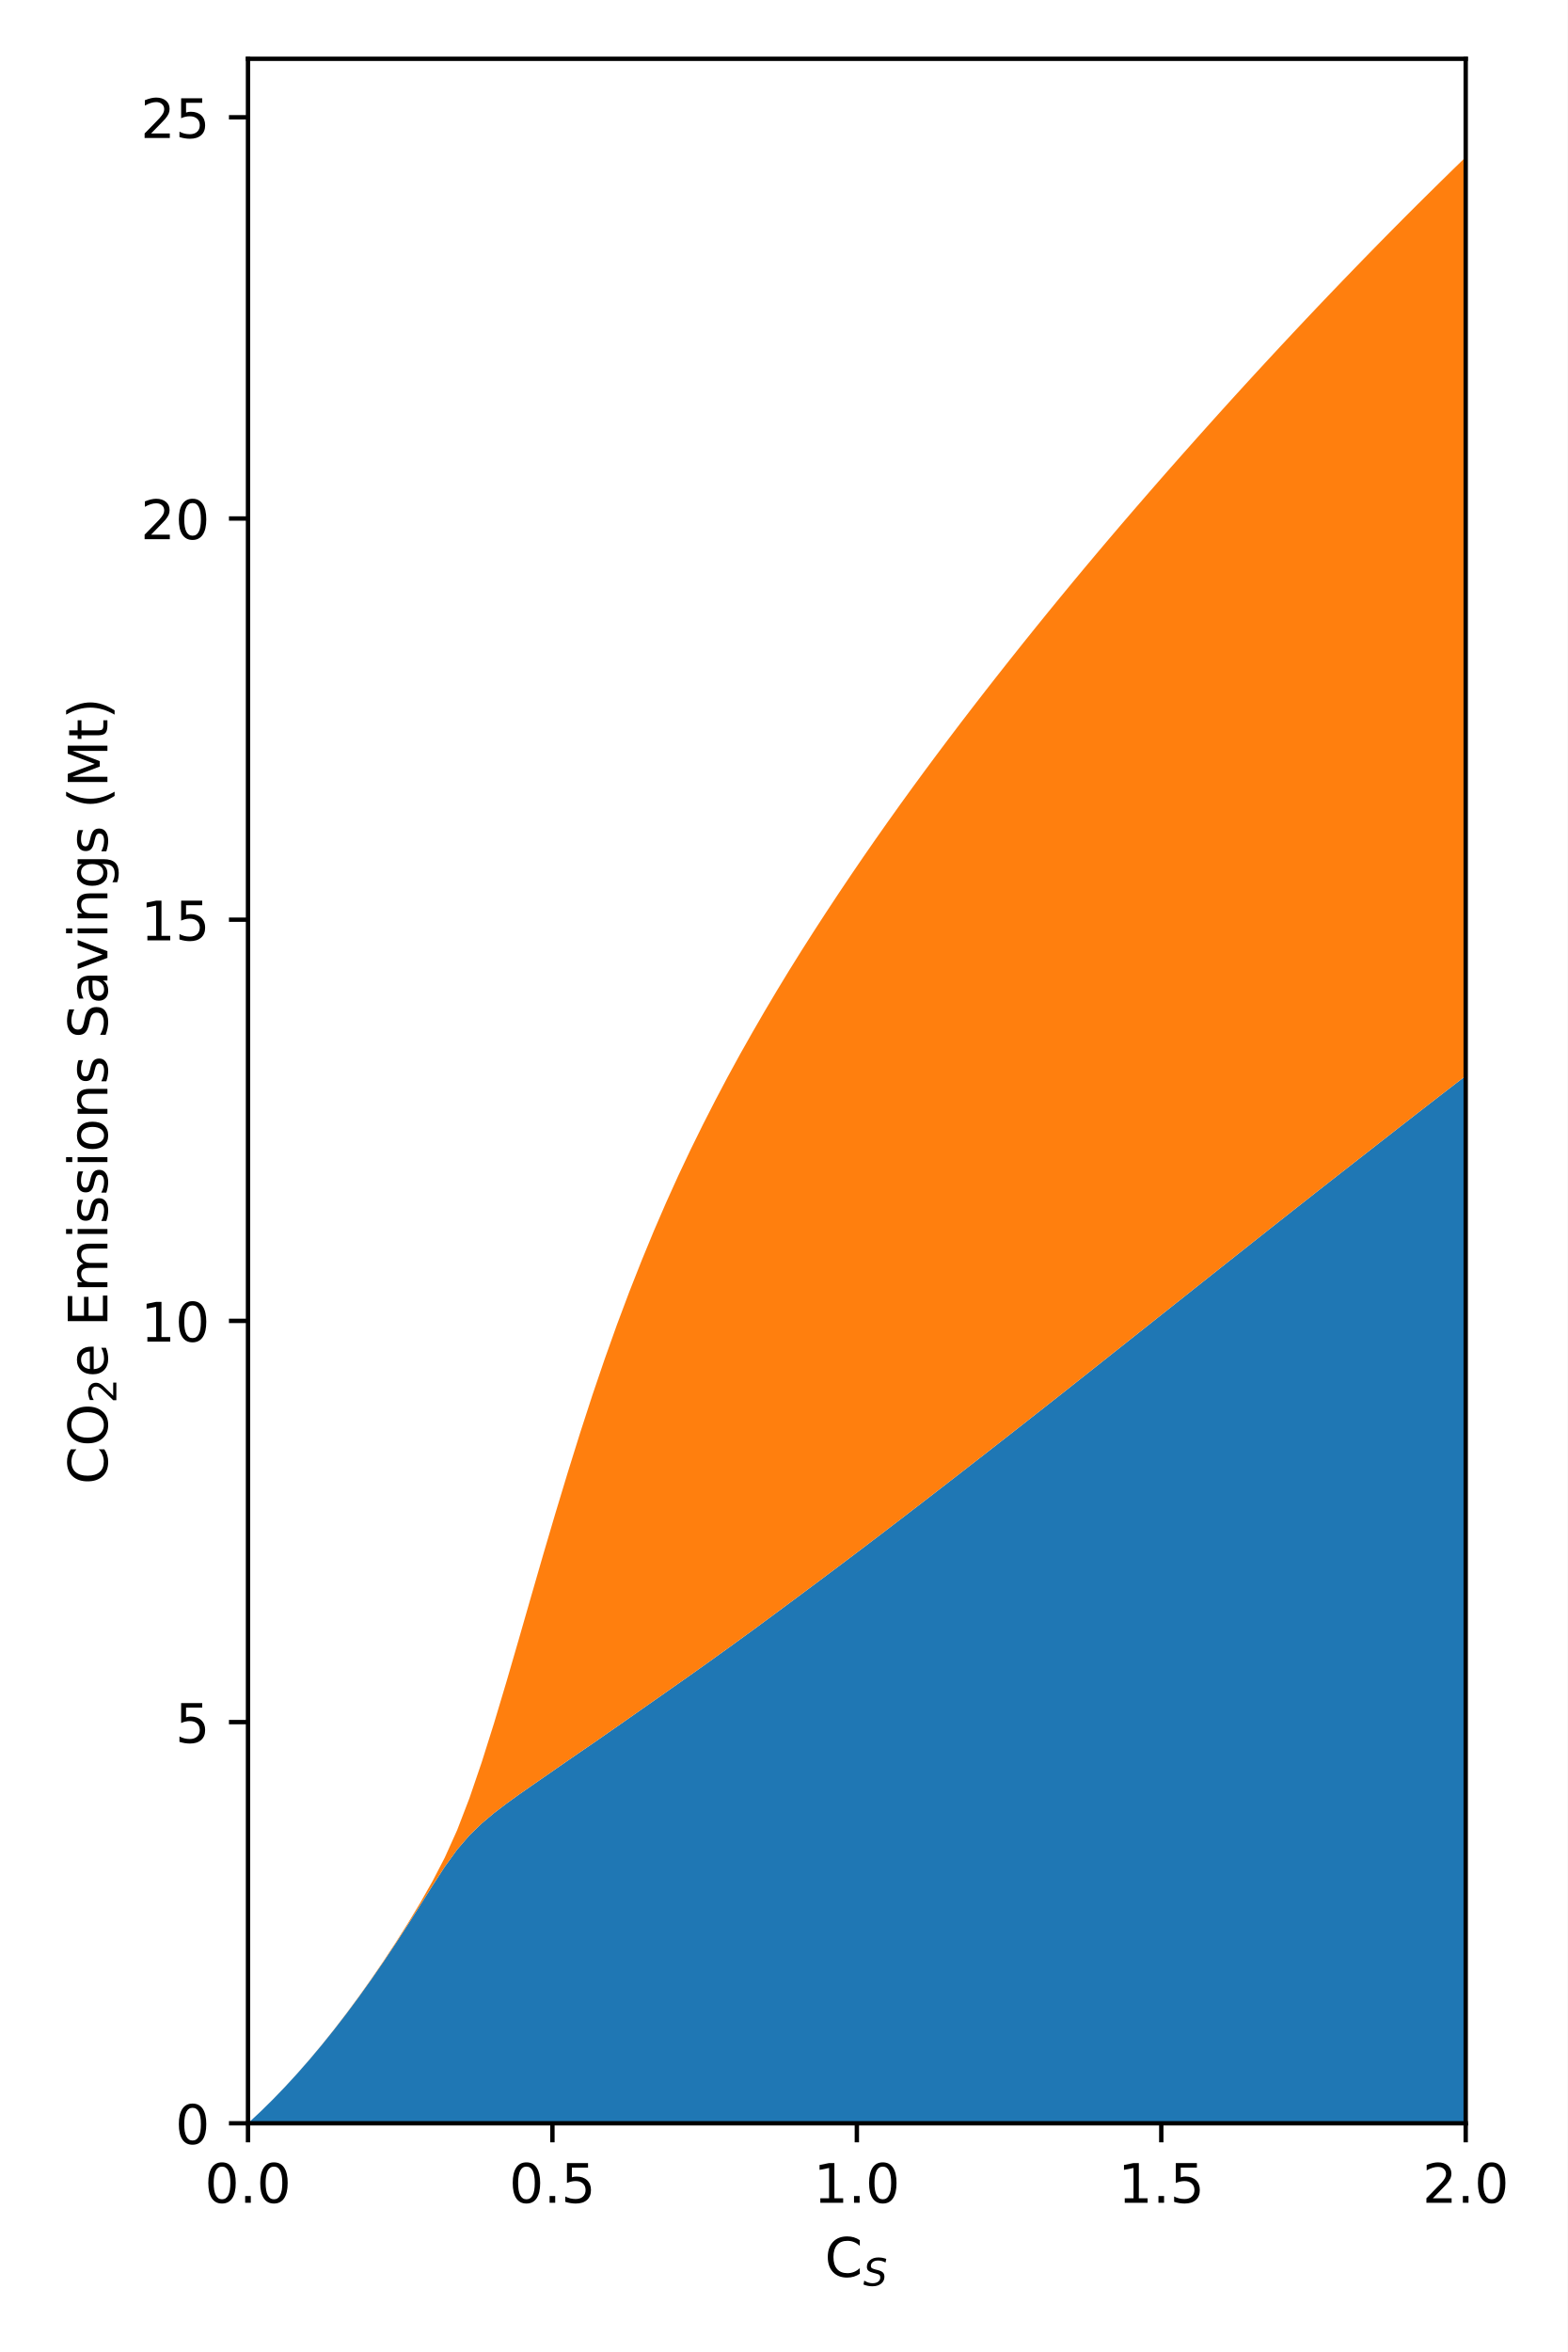
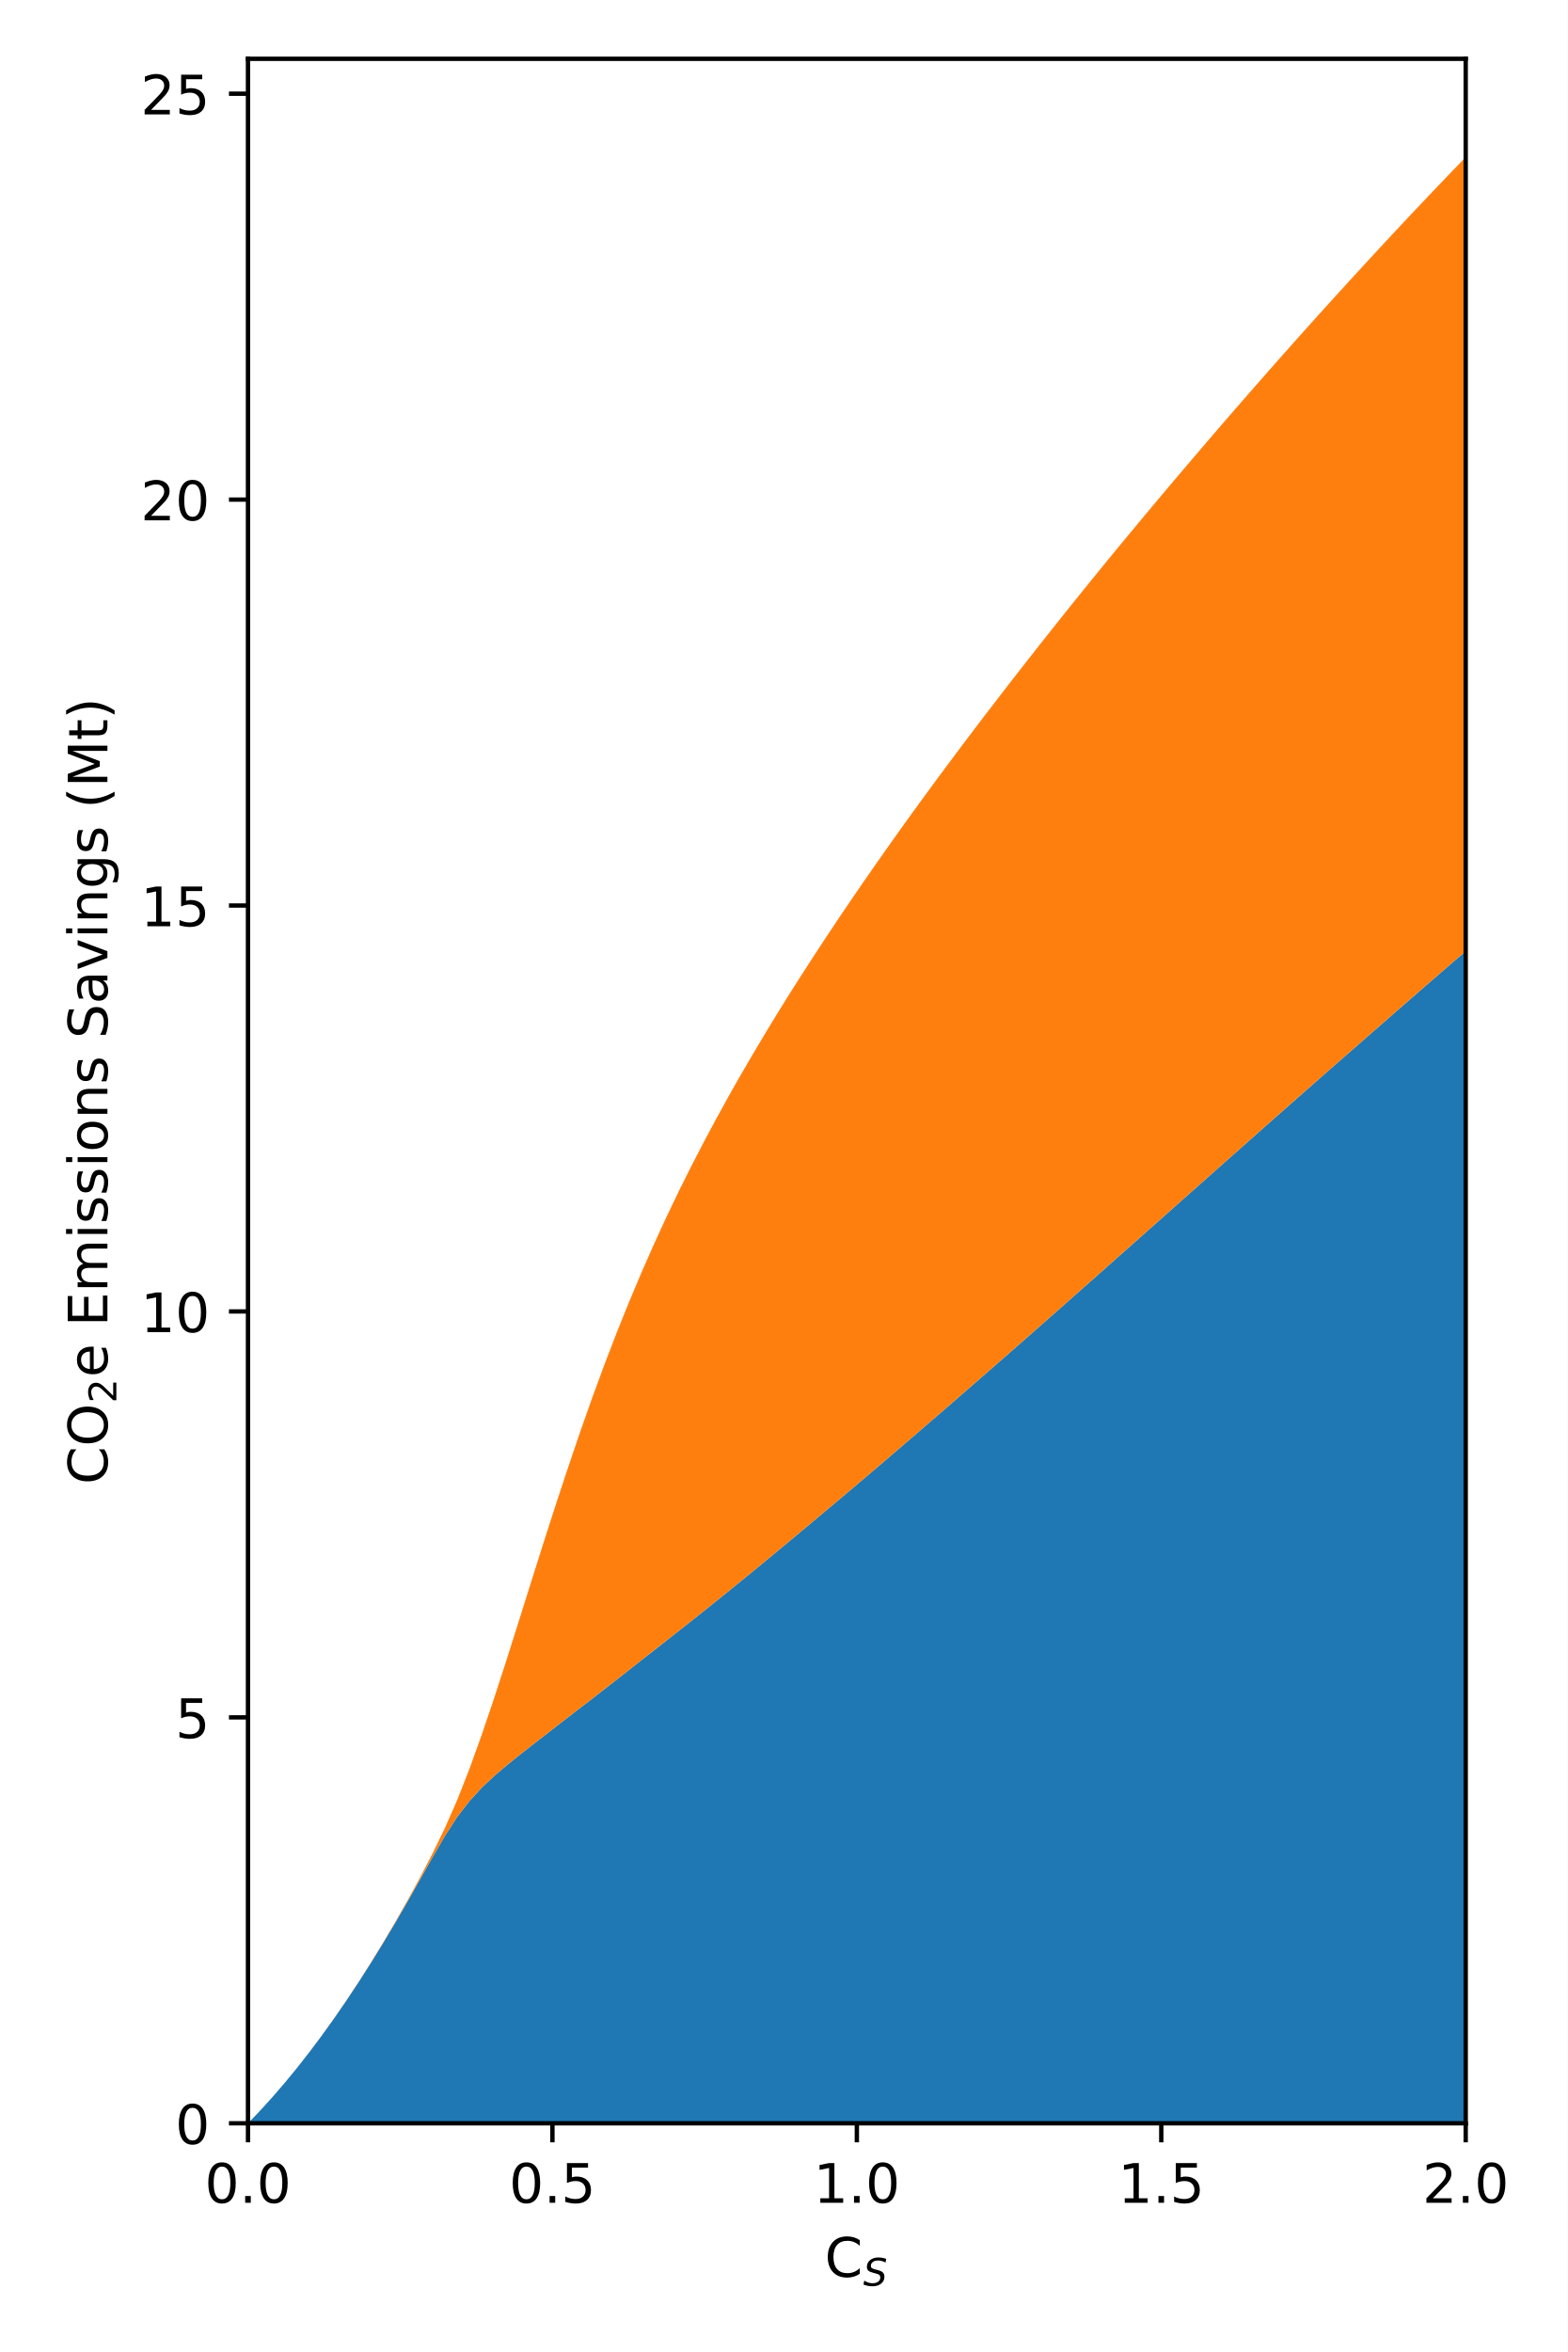
<svg xmlns="http://www.w3.org/2000/svg" xmlns:xlink="http://www.w3.org/1999/xlink" height="432pt" version="1.1" viewBox="0 0 288 432" width="288pt">
  <defs>
    <style type="text/css">*{stroke-linecap:butt;stroke-linejoin:round;}</style>
  </defs>
  <g id="figure_1">
    <g id="patch_1">
      <path d="M 0 432  L 288 432  L 288 0  L 0 0  z " style="fill:#ffffff;" />
    </g>
    <g id="axes_1">
      <g id="patch_2">
        <path d="M 45.56 389.992  L 269.265 389.992  L 269.265 10.8  L 45.56 10.8  z " style="fill:#ffffff;" />
      </g>
      <g id="PolyCollection_1">
-         <path clip-path="url(#p7a8ca165d9)" d="M 45.56 389.992  L 45.56 389.992  L 47.82 389.992  L 50.079 389.992  L 52.339 389.992  L 54.599 389.992  L 56.858 389.992  L 59.118 389.992  L 61.378 389.992  L 63.637 389.992  L 65.897 389.992  L 68.156 389.992  L 70.416 389.992  L 72.676 389.992  L 74.935 389.992  L 77.195 389.992  L 79.455 389.992  L 81.714 389.992  L 83.974 389.992  L 86.234 389.992  L 88.493 389.992  L 90.753 389.992  L 93.013 389.992  L 95.272 389.992  L 97.532 389.992  L 99.792 389.992  L 102.051 389.992  L 104.311 389.992  L 106.57 389.992  L 108.83 389.992  L 111.09 389.992  L 113.349 389.992  L 115.609 389.992  L 117.869 389.992  L 120.128 389.992  L 122.388 389.992  L 124.648 389.992  L 126.907 389.992  L 129.167 389.992  L 131.427 389.992  L 133.686 389.992  L 135.946 389.992  L 138.206 389.992  L 140.465 389.992  L 142.725 389.992  L 144.984 389.992  L 147.244 389.992  L 149.504 389.992  L 151.763 389.992  L 154.023 389.992  L 156.283 389.992  L 158.542 389.992  L 160.802 389.992  L 163.062 389.992  L 165.321 389.992  L 167.581 389.992  L 169.841 389.992  L 172.1 389.992  L 174.36 389.992  L 176.619 389.992  L 178.879 389.992  L 181.139 389.992  L 183.398 389.992  L 185.658 389.992  L 187.918 389.992  L 190.177 389.992  L 192.437 389.992  L 194.697 389.992  L 196.956 389.992  L 199.216 389.992  L 201.476 389.992  L 203.735 389.992  L 205.995 389.992  L 208.255 389.992  L 210.514 389.992  L 212.774 389.992  L 215.033 389.992  L 217.293 389.992  L 219.553 389.992  L 221.812 389.992  L 224.072 389.992  L 226.332 389.992  L 228.591 389.992  L 230.851 389.992  L 233.111 389.992  L 235.37 389.992  L 237.63 389.992  L 239.89 389.992  L 242.149 389.992  L 244.409 389.992  L 246.669 389.992  L 248.928 389.992  L 251.188 389.992  L 253.447 389.992  L 255.707 389.992  L 257.967 389.992  L 260.226 389.992  L 262.486 389.992  L 264.746 389.992  L 267.005 389.992  L 269.265 389.992  L 269.265 197.61  L 269.265 197.61  L 267.005 199.348  L 264.746 201.091  L 262.486 202.843  L 260.226 204.596  L 257.967 206.355  L 255.707 208.116  L 253.447 209.88  L 251.188 211.646  L 248.928 213.412  L 246.669 215.177  L 244.409 216.945  L 242.149 218.714  L 239.89 220.49  L 237.63 222.268  L 235.37 224.051  L 233.111 225.835  L 230.851 227.624  L 228.591 229.413  L 226.332 231.203  L 224.072 232.994  L 221.812 234.785  L 219.553 236.576  L 217.293 238.37  L 215.033 240.162  L 212.774 241.955  L 210.514 243.747  L 208.255 245.538  L 205.995 247.329  L 203.735 249.121  L 201.476 250.912  L 199.216 252.701  L 196.956 254.491  L 194.697 256.277  L 192.437 258.057  L 190.177 259.833  L 187.918 261.606  L 185.658 263.376  L 183.398 265.142  L 181.139 266.905  L 178.879 268.665  L 176.619 270.421  L 174.36 272.172  L 172.1 273.921  L 169.841 275.665  L 167.581 277.405  L 165.321 279.139  L 163.062 280.868  L 160.802 282.593  L 158.542 284.31  L 156.283 286.018  L 154.023 287.72  L 151.763 289.414  L 149.504 291.105  L 147.244 292.791  L 144.984 294.472  L 142.725 296.147  L 140.465 297.817  L 138.206 299.48  L 135.946 301.127  L 133.686 302.765  L 131.427 304.39  L 129.167 306.007  L 126.907 307.612  L 124.648 309.205  L 122.388 310.79  L 120.128 312.378  L 117.869 313.957  L 115.609 315.544  L 113.349 317.127  L 111.09 318.7  L 108.83 320.272  L 106.57 321.819  L 104.311 323.374  L 102.051 324.942  L 99.792 326.511  L 97.532 328.075  L 95.272 329.658  L 93.013 331.291  L 90.753 333.015  L 88.493 334.914  L 86.234 337.106  L 83.974 339.726  L 81.714 342.856  L 79.455 346.339  L 77.195 349.924  L 74.935 353.486  L 72.676 356.975  L 70.416 360.362  L 68.156 363.64  L 65.897 366.804  L 63.637 369.85  L 61.378 372.78  L 59.118 375.592  L 56.858 378.287  L 54.599 380.864  L 52.339 383.323  L 50.079 385.664  L 47.82 387.887  L 45.56 389.992  z " style="fill:#1f77b4;" />
+         <path clip-path="url(#p1c9f5141fb)" d="M 45.56 389.992  L 45.56 389.992  L 47.82 389.992  L 50.079 389.992  L 52.339 389.992  L 54.599 389.992  L 56.858 389.992  L 59.118 389.992  L 61.378 389.992  L 63.637 389.992  L 65.897 389.992  L 68.156 389.992  L 70.416 389.992  L 72.676 389.992  L 74.935 389.992  L 77.195 389.992  L 79.455 389.992  L 81.714 389.992  L 83.974 389.992  L 86.234 389.992  L 88.493 389.992  L 90.753 389.992  L 93.013 389.992  L 95.272 389.992  L 97.532 389.992  L 99.792 389.992  L 102.051 389.992  L 104.311 389.992  L 106.57 389.992  L 108.83 389.992  L 111.09 389.992  L 113.349 389.992  L 115.609 389.992  L 117.869 389.992  L 120.128 389.992  L 122.388 389.992  L 124.648 389.992  L 126.907 389.992  L 129.167 389.992  L 131.427 389.992  L 133.686 389.992  L 135.946 389.992  L 138.206 389.992  L 140.465 389.992  L 142.725 389.992  L 144.984 389.992  L 147.244 389.992  L 149.504 389.992  L 151.763 389.992  L 154.023 389.992  L 156.283 389.992  L 158.542 389.992  L 160.802 389.992  L 163.062 389.992  L 165.321 389.992  L 167.581 389.992  L 169.841 389.992  L 172.1 389.992  L 174.36 389.992  L 176.619 389.992  L 178.879 389.992  L 181.139 389.992  L 183.398 389.992  L 185.658 389.992  L 187.918 389.992  L 190.177 389.992  L 192.437 389.992  L 194.697 389.992  L 196.956 389.992  L 199.216 389.992  L 201.476 389.992  L 203.735 389.992  L 205.995 389.992  L 208.255 389.992  L 210.514 389.992  L 212.774 389.992  L 215.033 389.992  L 217.293 389.992  L 219.553 389.992  L 221.812 389.992  L 224.072 389.992  L 226.332 389.992  L 228.591 389.992  L 230.851 389.992  L 233.111 389.992  L 235.37 389.992  L 237.63 389.992  L 239.89 389.992  L 242.149 389.992  L 244.409 389.992  L 246.669 389.992  L 248.928 389.992  L 251.188 389.992  L 253.447 389.992  L 255.707 389.992  L 257.967 389.992  L 260.226 389.992  L 262.486 389.992  L 264.746 389.992  L 267.005 389.992  L 269.265 389.992  L 269.265 174.695  L 269.265 174.695  L 267.005 176.641  L 264.746 178.592  L 262.486 180.552  L 260.226 182.514  L 257.967 184.483  L 255.707 186.453  L 253.447 188.428  L 251.188 190.403  L 248.928 192.38  L 246.669 194.355  L 244.409 196.333  L 242.149 198.314  L 239.89 200.301  L 237.63 202.291  L 235.37 204.286  L 233.111 206.283  L 230.851 208.285  L 228.591 210.287  L 226.332 212.29  L 224.072 214.294  L 221.812 216.299  L 219.553 218.303  L 217.293 220.31  L 215.033 222.317  L 212.774 224.323  L 210.514 226.328  L 208.255 228.333  L 205.995 230.337  L 203.735 232.342  L 201.476 234.346  L 199.216 236.349  L 196.956 238.352  L 194.697 240.35  L 192.437 242.342  L 190.177 244.33  L 187.918 246.315  L 185.658 248.295  L 183.398 250.272  L 181.139 252.245  L 178.879 254.214  L 176.619 256.179  L 174.36 258.139  L 172.1 260.096  L 169.841 262.048  L 167.581 263.995  L 165.321 265.936  L 163.062 267.871  L 160.802 269.801  L 158.542 271.723  L 156.283 273.634  L 154.023 275.538  L 151.763 277.435  L 149.504 279.327  L 147.244 281.214  L 144.984 283.095  L 142.725 284.97  L 140.465 286.839  L 138.206 288.699  L 135.946 290.542  L 133.686 292.375  L 131.427 294.195  L 129.167 296.003  L 126.907 297.8  L 124.648 299.583  L 122.388 301.357  L 120.128 303.133  L 117.869 304.9  L 115.609 306.676  L 113.349 308.448  L 111.09 310.209  L 108.83 311.967  L 106.57 313.699  L 104.311 315.44  L 102.051 317.194  L 99.792 318.95  L 97.532 320.701  L 95.272 322.471  L 93.013 324.299  L 90.753 326.229  L 88.493 328.354  L 86.234 330.807  L 83.974 333.74  L 81.714 337.242  L 79.455 341.139  L 77.195 345.152  L 74.935 349.138  L 72.676 353.042  L 70.416 356.833  L 68.156 360.502  L 65.897 364.042  L 63.637 367.451  L 61.378 370.73  L 59.118 373.877  L 56.858 376.893  L 54.599 379.777  L 52.339 382.528  L 50.079 385.148  L 47.82 387.636  L 45.56 389.992  z " style="fill:#1f77b4;" />
      </g>
      <g id="PolyCollection_2">
-         <path clip-path="url(#p7a8ca165d9)" d="M 45.56 389.992  L 45.56 389.992  L 47.82 387.887  L 50.079 385.664  L 52.339 383.323  L 54.599 380.864  L 56.858 378.287  L 59.118 375.592  L 61.378 372.78  L 63.637 369.85  L 65.897 366.804  L 68.156 363.64  L 70.416 360.362  L 72.676 356.975  L 74.935 353.486  L 77.195 349.924  L 79.455 346.339  L 81.714 342.856  L 83.974 339.726  L 86.234 337.106  L 88.493 334.914  L 90.753 333.015  L 93.013 331.291  L 95.272 329.658  L 97.532 328.075  L 99.792 326.511  L 102.051 324.942  L 104.311 323.374  L 106.57 321.819  L 108.83 320.272  L 111.09 318.7  L 113.349 317.127  L 115.609 315.544  L 117.869 313.957  L 120.128 312.378  L 122.388 310.79  L 124.648 309.205  L 126.907 307.612  L 129.167 306.007  L 131.427 304.39  L 133.686 302.765  L 135.946 301.127  L 138.206 299.48  L 140.465 297.817  L 142.725 296.147  L 144.984 294.472  L 147.244 292.791  L 149.504 291.105  L 151.763 289.414  L 154.023 287.72  L 156.283 286.018  L 158.542 284.31  L 160.802 282.593  L 163.062 280.868  L 165.321 279.139  L 167.581 277.405  L 169.841 275.665  L 172.1 273.921  L 174.36 272.172  L 176.619 270.421  L 178.879 268.665  L 181.139 266.905  L 183.398 265.142  L 185.658 263.376  L 187.918 261.606  L 190.177 259.833  L 192.437 258.057  L 194.697 256.277  L 196.956 254.491  L 199.216 252.701  L 201.476 250.912  L 203.735 249.121  L 205.995 247.329  L 208.255 245.538  L 210.514 243.747  L 212.774 241.955  L 215.033 240.162  L 217.293 238.37  L 219.553 236.576  L 221.812 234.785  L 224.072 232.994  L 226.332 231.203  L 228.591 229.413  L 230.851 227.624  L 233.111 225.835  L 235.37 224.051  L 237.63 222.268  L 239.89 220.49  L 242.149 218.714  L 244.409 216.945  L 246.669 215.177  L 248.928 213.412  L 251.188 211.646  L 253.447 209.88  L 255.707 208.116  L 257.967 206.355  L 260.226 204.596  L 262.486 202.843  L 264.746 201.091  L 267.005 199.348  L 269.265 197.61  L 269.265 28.857  L 269.265 28.857  L 267.005 31.055  L 264.746 33.268  L 262.486 35.496  L 260.226 37.736  L 257.967 39.995  L 255.707 42.272  L 253.447 44.564  L 251.188 46.874  L 248.928 49.199  L 246.669 51.538  L 244.409 53.892  L 242.149 56.26  L 239.89 58.646  L 237.63 61.047  L 235.37 63.465  L 233.111 65.898  L 230.851 68.346  L 228.591 70.808  L 226.332 73.287  L 224.072 75.782  L 221.812 78.295  L 219.553 80.824  L 217.293 83.365  L 215.033 85.923  L 212.774 88.498  L 210.514 91.093  L 208.255 93.701  L 205.995 96.33  L 203.735 98.98  L 201.476 101.651  L 199.216 104.346  L 196.956 107.063  L 194.697 109.804  L 192.437 112.57  L 190.177 115.357  L 187.918 118.167  L 185.658 121.002  L 183.398 123.863  L 181.139 126.749  L 178.879 129.662  L 176.619 132.604  L 174.36 135.581  L 172.1 138.589  L 169.841 141.633  L 167.581 144.713  L 165.321 147.837  L 163.062 151.006  L 160.802 154.218  L 158.542 157.478  L 156.283 160.791  L 154.023 164.156  L 151.763 167.579  L 149.504 171.06  L 147.244 174.606  L 144.984 178.229  L 142.725 181.943  L 140.465 185.748  L 138.206 189.655  L 135.946 193.655  L 133.686 197.793  L 131.427 202.07  L 129.167 206.492  L 126.907 211.077  L 124.648 215.849  L 122.388 220.84  L 120.128 226.067  L 117.869 231.544  L 115.609 237.27  L 113.349 243.284  L 111.09 249.611  L 108.83 256.241  L 106.57 263.198  L 104.311 270.427  L 102.051 277.885  L 99.792 285.537  L 97.532 293.355  L 95.272 301.211  L 93.013 308.984  L 90.753 316.524  L 88.493 323.685  L 86.234 330.293  L 83.974 336.162  L 81.714 341.182  L 79.455 345.532  L 77.195 349.506  L 74.935 353.25  L 72.676 356.823  L 70.416 360.257  L 68.156 363.562  L 65.897 366.745  L 63.637 369.806  L 61.378 372.747  L 59.118 375.569  L 56.858 378.271  L 54.599 380.854  L 52.339 383.317  L 50.079 385.661  L 47.82 387.886  L 45.56 389.992  z " style="fill:#ff7f0e;" />
+         <path clip-path="url(#p1c9f5141fb)" d="M 45.56 389.992  L 45.56 389.992  L 47.82 387.636  L 50.079 385.148  L 52.339 382.528  L 54.599 379.777  L 56.858 376.893  L 59.118 373.877  L 61.378 370.73  L 63.637 367.451  L 65.897 364.042  L 68.156 360.502  L 70.416 356.833  L 72.676 353.042  L 74.935 349.138  L 77.195 345.152  L 79.455 341.139  L 81.714 337.242  L 83.974 333.74  L 86.234 330.807  L 88.493 328.354  L 90.753 326.229  L 93.013 324.299  L 95.272 322.471  L 97.532 320.701  L 99.792 318.95  L 102.051 317.194  L 104.311 315.44  L 106.57 313.699  L 108.83 311.967  L 111.09 310.209  L 113.349 308.448  L 115.609 306.676  L 117.869 304.9  L 120.128 303.133  L 122.388 301.357  L 124.648 299.583  L 126.907 297.8  L 129.167 296.003  L 131.427 294.195  L 133.686 292.375  L 135.946 290.542  L 138.206 288.699  L 140.465 286.839  L 142.725 284.97  L 144.984 283.095  L 147.244 281.214  L 149.504 279.327  L 151.763 277.435  L 154.023 275.538  L 156.283 273.634  L 158.542 271.723  L 160.802 269.801  L 163.062 267.871  L 165.321 265.936  L 167.581 263.995  L 169.841 262.048  L 172.1 260.096  L 174.36 258.139  L 176.619 256.179  L 178.879 254.214  L 181.139 252.245  L 183.398 250.272  L 185.658 248.295  L 187.918 246.315  L 190.177 244.33  L 192.437 242.342  L 194.697 240.35  L 196.956 238.352  L 199.216 236.349  L 201.476 234.346  L 203.735 232.342  L 205.995 230.337  L 208.255 228.333  L 210.514 226.328  L 212.774 224.323  L 215.033 222.317  L 217.293 220.31  L 219.553 218.303  L 221.812 216.299  L 224.072 214.294  L 226.332 212.29  L 228.591 210.287  L 230.851 208.285  L 233.111 206.283  L 235.37 204.286  L 237.63 202.291  L 239.89 200.301  L 242.149 198.314  L 244.409 196.333  L 246.669 194.355  L 248.928 192.38  L 251.188 190.403  L 253.447 188.428  L 255.707 186.453  L 257.967 184.483  L 260.226 182.514  L 262.486 180.552  L 264.746 178.592  L 267.005 176.641  L 269.265 174.695  L 269.265 28.857  L 269.265 28.857  L 267.005 31.199  L 264.746 33.556  L 262.486 35.928  L 260.226 38.312  L 257.967 40.712  L 255.707 43.128  L 253.447 45.559  L 251.188 48.005  L 248.928 50.465  L 246.669 52.936  L 244.409 55.421  L 242.149 57.919  L 239.89 60.433  L 237.63 62.961  L 235.37 65.506  L 233.111 68.063  L 230.851 70.634  L 228.591 73.218  L 226.332 75.817  L 224.072 78.429  L 221.812 81.058  L 219.553 83.7  L 217.293 86.353  L 215.033 89.021  L 212.774 91.703  L 210.514 94.402  L 208.255 97.113  L 205.995 99.841  L 203.735 102.589  L 201.476 105.353  L 199.216 108.138  L 196.956 110.942  L 194.697 113.766  L 192.437 116.61  L 190.177 119.471  L 187.918 122.352  L 185.658 125.253  L 183.398 128.176  L 181.139 131.119  L 178.879 134.086  L 176.619 137.076  L 174.36 140.095  L 172.1 143.14  L 169.841 146.215  L 167.581 149.321  L 165.321 152.463  L 163.062 155.642  L 160.802 158.857  L 158.542 162.112  L 156.283 165.411  L 154.023 168.752  L 151.763 172.143  L 149.504 175.582  L 147.244 179.077  L 144.984 182.636  L 142.725 186.273  L 140.465 189.987  L 138.206 193.787  L 135.946 197.664  L 133.686 201.657  L 131.427 205.768  L 129.167 210.001  L 126.907 214.373  L 124.648 218.903  L 122.388 223.62  L 120.128 228.542  L 117.869 233.678  L 115.609 239.031  L 113.349 244.632  L 111.09 250.501  L 108.83 256.631  L 106.57 263.038  L 104.311 269.682  L 102.051 276.527  L 99.792 283.54  L 97.532 290.694  L 95.272 297.888  L 93.013 305.021  L 90.753 311.977  L 88.493 318.65  L 86.234 324.919  L 83.974 330.659  L 81.714 335.795  L 79.455 340.442  L 77.195 344.79  L 74.935 348.934  L 72.676 352.911  L 70.416 356.742  L 68.156 360.434  L 65.897 363.991  L 63.637 367.413  L 61.378 370.702  L 59.118 373.857  L 56.858 376.879  L 54.599 379.768  L 52.339 382.523  L 50.079 385.146  L 47.82 387.636  L 45.56 389.992  z " style="fill:#ff7f0e;" />
      </g>
      <g id="matplotlib.axis_1">
        <g id="xtick_1">
          <g id="line2d_1">
            <defs>
-               <path d="M 0 0  L 0 3.5  " id="ma3bd5649b6" style="stroke:#000000;stroke-width:0.8;" />
-             </defs>
-             <g>
-               <use style="stroke:#000000;stroke-width:0.8;" x="45.56" xlink:href="#ma3bd5649b6" y="389.992" />
+               <path d="M 0 0  L 0 3.5  " id="m14e0d45cc9" style="stroke:#000000;stroke-width:0.8;" />
+             </defs>
+             <g>
+               <use style="stroke:#000000;stroke-width:0.8;" x="45.56" xlink:href="#m14e0d45cc9" y="389.992" />
            </g>
          </g>
          <g id="text_1">
            <g transform="translate(37.60844 404.5904)scale(0.1 -0.1)">
              <defs>
                <path d="M 2034 4250  Q 1547 4250 1301 3770  Q 1056 3291 1056 2328  Q 1056 1369 1301 889  Q 1547 409 2034 409  Q 2525 409 2770 889  Q 3016 1369 3016 2328  Q 3016 3291 2770 3770  Q 2525 4250 2034 4250  z M 2034 4750  Q 2819 4750 3233 4129  Q 3647 3509 3647 2328  Q 3647 1150 3233 529  Q 2819 -91 2034 -91  Q 1250 -91 836 529  Q 422 1150 422 2328  Q 422 3509 836 4129  Q 1250 4750 2034 4750  z " id="DejaVuSans-30" transform="scale(0.015625)" />
                <path d="M 684 794  L 1344 794  L 1344 0  L 684 0  L 684 794  z " id="DejaVuSans-2e" transform="scale(0.015625)" />
              </defs>
              <use xlink:href="#DejaVuSans-30" />
              <use x="63.623" xlink:href="#DejaVuSans-2e" />
              <use x="95.41" xlink:href="#DejaVuSans-30" />
            </g>
          </g>
        </g>
        <g id="xtick_2">
          <g id="line2d_2">
            <g>
-               <use style="stroke:#000000;stroke-width:0.8;" x="101.486" xlink:href="#ma3bd5649b6" y="389.992" />
+               <use style="stroke:#000000;stroke-width:0.8;" x="101.486" xlink:href="#m14e0d45cc9" y="389.992" />
            </g>
          </g>
          <g id="text_2">
            <g transform="translate(93.53469 404.5904)scale(0.1 -0.1)">
              <defs>
                <path d="M 691 4666  L 3169 4666  L 3169 4134  L 1269 4134  L 1269 2991  Q 1406 3038 1543 3061  Q 1681 3084 1819 3084  Q 2600 3084 3056 2656  Q 3513 2228 3513 1497  Q 3513 744 3044 326  Q 2575 -91 1722 -91  Q 1428 -91 1123 -41  Q 819 9 494 109  L 494 744  Q 775 591 1075 516  Q 1375 441 1709 441  Q 2250 441 2565 725  Q 2881 1009 2881 1497  Q 2881 1984 2565 2268  Q 2250 2553 1709 2553  Q 1456 2553 1204 2497  Q 953 2441 691 2322  L 691 4666  z " id="DejaVuSans-35" transform="scale(0.015625)" />
              </defs>
              <use xlink:href="#DejaVuSans-30" />
              <use x="63.623" xlink:href="#DejaVuSans-2e" />
              <use x="95.41" xlink:href="#DejaVuSans-35" />
            </g>
          </g>
        </g>
        <g id="xtick_3">
          <g id="line2d_3">
            <g>
-               <use style="stroke:#000000;stroke-width:0.8;" x="157.412" xlink:href="#ma3bd5649b6" y="389.992" />
+               <use style="stroke:#000000;stroke-width:0.8;" x="157.412" xlink:href="#m14e0d45cc9" y="389.992" />
            </g>
          </g>
          <g id="text_3">
            <g transform="translate(149.4609 404.5904)scale(0.1 -0.1)">
              <defs>
                <path d="M 794 531  L 1825 531  L 1825 4091  L 703 3866  L 703 4441  L 1819 4666  L 2450 4666  L 2450 531  L 3481 531  L 3481 0  L 794 0  L 794 531  z " id="DejaVuSans-31" transform="scale(0.015625)" />
              </defs>
              <use xlink:href="#DejaVuSans-31" />
              <use x="63.623" xlink:href="#DejaVuSans-2e" />
              <use x="95.41" xlink:href="#DejaVuSans-30" />
            </g>
          </g>
        </g>
        <g id="xtick_4">
          <g id="line2d_4">
            <g>
-               <use style="stroke:#000000;stroke-width:0.8;" x="213.339" xlink:href="#ma3bd5649b6" y="389.992" />
+               <use style="stroke:#000000;stroke-width:0.8;" x="213.339" xlink:href="#m14e0d45cc9" y="389.992" />
            </g>
          </g>
          <g id="text_4">
            <g transform="translate(205.3872 404.5904)scale(0.1 -0.1)">
              <use xlink:href="#DejaVuSans-31" />
              <use x="63.623" xlink:href="#DejaVuSans-2e" />
              <use x="95.41" xlink:href="#DejaVuSans-35" />
            </g>
          </g>
        </g>
        <g id="xtick_5">
          <g id="line2d_5">
            <g>
-               <use style="stroke:#000000;stroke-width:0.8;" x="269.265" xlink:href="#ma3bd5649b6" y="389.992" />
+               <use style="stroke:#000000;stroke-width:0.8;" x="269.265" xlink:href="#m14e0d45cc9" y="389.992" />
            </g>
          </g>
          <g id="text_5">
            <g transform="translate(261.3134 404.5904)scale(0.1 -0.1)">
              <defs>
                <path d="M 1228 531  L 3431 531  L 3431 0  L 469 0  L 469 531  Q 828 903 1448 1529  Q 2069 2156 2228 2338  Q 2531 2678 2651 2914  Q 2772 3150 2772 3378  Q 2772 3750 2511 3984  Q 2250 4219 1831 4219  Q 1534 4219 1204 4116  Q 875 4013 500 3803  L 500 4441  Q 881 4594 1212 4672  Q 1544 4750 1819 4750  Q 2544 4750 2975 4387  Q 3406 4025 3406 3419  Q 3406 3131 3298 2873  Q 3191 2616 2906 2266  Q 2828 2175 2409 1742  Q 1991 1309 1228 531  z " id="DejaVuSans-32" transform="scale(0.015625)" />
              </defs>
              <use xlink:href="#DejaVuSans-32" />
              <use x="63.623" xlink:href="#DejaVuSans-2e" />
              <use x="95.41" xlink:href="#DejaVuSans-30" />
            </g>
          </g>
        </g>
        <g id="text_6">
          <g transform="translate(151.5125 418.2686)scale(0.1 -0.1)">
            <defs>
              <path d="M 4122 4306  L 4122 3641  Q 3803 3938 3442 4084  Q 3081 4231 2675 4231  Q 1875 4231 1450 3742  Q 1025 3253 1025 2328  Q 1025 1406 1450 917  Q 1875 428 2675 428  Q 3081 428 3442 575  Q 3803 722 4122 1019  L 4122 359  Q 3791 134 3420 21  Q 3050 -91 2638 -91  Q 1578 -91 968 557  Q 359 1206 359 2328  Q 359 3453 968 4101  Q 1578 4750 2638 4750  Q 3056 4750 3426 4639  Q 3797 4528 4122 4306  z " id="DejaVuSans-43" transform="scale(0.015625)" />
              <path d="M 3859 4513  L 3738 3897  Q 3422 4066 3111 4152  Q 2800 4238 2509 4238  Q 1944 4238 1609 3991  Q 1275 3744 1275 3334  Q 1275 3109 1398 2989  Q 1522 2869 2034 2731  L 2413 2638  Q 3053 2472 3303 2217  Q 3553 1963 3553 1503  Q 3553 797 2998 353  Q 2444 -91 1538 -91  Q 1166 -91 791 -17  Q 416 56 38 206  L 166 856  Q 513 641 861 531  Q 1209 422 1556 422  Q 2147 422 2503 684  Q 2859 947 2859 1369  Q 2859 1650 2717 1795  Q 2575 1941 2106 2059  L 1728 2156  Q 1081 2325 845 2545  Q 609 2766 609 3163  Q 609 3859 1145 4304  Q 1681 4750 2541 4750  Q 2875 4750 3203 4690  Q 3531 4631 3859 4513  z " id="DejaVuSans-Oblique-53" transform="scale(0.015625)" />
            </defs>
            <use transform="translate(0 0.78125)" xlink:href="#DejaVuSans-43" />
            <use transform="translate(70.78125 -15.625)scale(0.7)" xlink:href="#DejaVuSans-Oblique-53" />
          </g>
        </g>
      </g>
      <g id="matplotlib.axis_2">
        <g id="ytick_1">
          <g id="line2d_6">
            <defs>
-               <path d="M 0 0  L -3.5 0  " id="mc6b8cb0804" style="stroke:#000000;stroke-width:0.8;" />
-             </defs>
-             <g>
-               <use style="stroke:#000000;stroke-width:0.8;" x="45.56" xlink:href="#mc6b8cb0804" y="389.992" />
+               <path d="M 0 0  L -3.5 0  " id="m3d8bf87f1c" style="stroke:#000000;stroke-width:0.8;" />
+             </defs>
+             <g>
+               <use style="stroke:#000000;stroke-width:0.8;" x="45.56" xlink:href="#m3d8bf87f1c" y="389.992" />
            </g>
          </g>
          <g id="text_7">
            <g transform="translate(32.1975 393.7912)scale(0.1 -0.1)">
              <use xlink:href="#DejaVuSans-30" />
            </g>
          </g>
        </g>
        <g id="ytick_2">
          <g id="line2d_7">
            <g>
-               <use style="stroke:#000000;stroke-width:0.8;" x="45.56" xlink:href="#mc6b8cb0804" y="316.302" />
+               <use style="stroke:#000000;stroke-width:0.8;" x="45.56" xlink:href="#m3d8bf87f1c" y="315.435" />
            </g>
          </g>
          <g id="text_8">
-             <g transform="translate(32.1975 320.1014)scale(0.1 -0.1)">
+             <g transform="translate(32.1975 319.2346)scale(0.1 -0.1)">
              <use xlink:href="#DejaVuSans-35" />
            </g>
          </g>
        </g>
        <g id="ytick_3">
          <g id="line2d_8">
            <g>
-               <use style="stroke:#000000;stroke-width:0.8;" x="45.56" xlink:href="#mc6b8cb0804" y="242.612" />
+               <use style="stroke:#000000;stroke-width:0.8;" x="45.56" xlink:href="#m3d8bf87f1c" y="240.879" />
            </g>
          </g>
          <g id="text_9">
-             <g transform="translate(25.835 246.4117)scale(0.1 -0.1)">
+             <g transform="translate(25.835 244.6779)scale(0.1 -0.1)">
              <use xlink:href="#DejaVuSans-31" />
              <use x="63.623" xlink:href="#DejaVuSans-30" />
            </g>
          </g>
        </g>
        <g id="ytick_4">
          <g id="line2d_9">
            <g>
-               <use style="stroke:#000000;stroke-width:0.8;" x="45.56" xlink:href="#mc6b8cb0804" y="168.923" />
+               <use style="stroke:#000000;stroke-width:0.8;" x="45.56" xlink:href="#m3d8bf87f1c" y="166.322" />
            </g>
          </g>
          <g id="text_10">
-             <g transform="translate(25.835 172.7219)scale(0.1 -0.1)">
+             <g transform="translate(25.835 170.1213)scale(0.1 -0.1)">
              <use xlink:href="#DejaVuSans-31" />
              <use x="63.623" xlink:href="#DejaVuSans-35" />
            </g>
          </g>
        </g>
        <g id="ytick_5">
          <g id="line2d_10">
            <g>
-               <use style="stroke:#000000;stroke-width:0.8;" x="45.56" xlink:href="#mc6b8cb0804" y="95.233" />
+               <use style="stroke:#000000;stroke-width:0.8;" x="45.56" xlink:href="#m3d8bf87f1c" y="91.765" />
            </g>
          </g>
          <g id="text_11">
-             <g transform="translate(25.835 99.03215)scale(0.1 -0.1)">
+             <g transform="translate(25.835 95.56461)scale(0.1 -0.1)">
              <use xlink:href="#DejaVuSans-32" />
              <use x="63.623" xlink:href="#DejaVuSans-30" />
            </g>
          </g>
        </g>
        <g id="ytick_6">
          <g id="line2d_11">
            <g>
-               <use style="stroke:#000000;stroke-width:0.8;" x="45.56" xlink:href="#mc6b8cb0804" y="21.543" />
+               <use style="stroke:#000000;stroke-width:0.8;" x="45.56" xlink:href="#m3d8bf87f1c" y="17.209" />
            </g>
          </g>
          <g id="text_12">
-             <g transform="translate(25.835 25.34238)scale(0.1 -0.1)">
+             <g transform="translate(25.835 21.00795)scale(0.1 -0.1)">
              <use xlink:href="#DejaVuSans-32" />
              <use x="63.623" xlink:href="#DejaVuSans-35" />
            </g>
          </g>
        </g>
        <g id="text_13">
          <g transform="translate(19.735 272.646)rotate(-90)scale(0.1 -0.1)">
            <defs>
              <path d="M 2522 4238  Q 1834 4238 1429 3725  Q 1025 3213 1025 2328  Q 1025 1447 1429 934  Q 1834 422 2522 422  Q 3209 422 3611 934  Q 4013 1447 4013 2328  Q 4013 3213 3611 3725  Q 3209 4238 2522 4238  z M 2522 4750  Q 3503 4750 4090 4092  Q 4678 3434 4678 2328  Q 4678 1225 4090 567  Q 3503 -91 2522 -91  Q 1538 -91 948 565  Q 359 1222 359 2328  Q 359 3434 948 4092  Q 1538 4750 2522 4750  z " id="DejaVuSans-4f" transform="scale(0.015625)" />
              <path d="M 3597 1894  L 3597 1613  L 953 1613  Q 991 1019 1311 708  Q 1631 397 2203 397  Q 2534 397 2845 478  Q 3156 559 3463 722  L 3463 178  Q 3153 47 2828 -22  Q 2503 -91 2169 -91  Q 1331 -91 842 396  Q 353 884 353 1716  Q 353 2575 817 3079  Q 1281 3584 2069 3584  Q 2775 3584 3186 3129  Q 3597 2675 3597 1894  z M 3022 2063  Q 3016 2534 2758 2815  Q 2500 3097 2075 3097  Q 1594 3097 1305 2825  Q 1016 2553 972 2059  L 3022 2063  z " id="DejaVuSans-65" transform="scale(0.015625)" />
              <path id="DejaVuSans-20" transform="scale(0.015625)" />
              <path d="M 628 4666  L 3578 4666  L 3578 4134  L 1259 4134  L 1259 2753  L 3481 2753  L 3481 2222  L 1259 2222  L 1259 531  L 3634 531  L 3634 0  L 628 0  L 628 4666  z " id="DejaVuSans-45" transform="scale(0.015625)" />
              <path d="M 3328 2828  Q 3544 3216 3844 3400  Q 4144 3584 4550 3584  Q 5097 3584 5394 3201  Q 5691 2819 5691 2113  L 5691 0  L 5113 0  L 5113 2094  Q 5113 2597 4934 2840  Q 4756 3084 4391 3084  Q 3944 3084 3684 2787  Q 3425 2491 3425 1978  L 3425 0  L 2847 0  L 2847 2094  Q 2847 2600 2669 2842  Q 2491 3084 2119 3084  Q 1678 3084 1418 2786  Q 1159 2488 1159 1978  L 1159 0  L 581 0  L 581 3500  L 1159 3500  L 1159 2956  Q 1356 3278 1631 3431  Q 1906 3584 2284 3584  Q 2666 3584 2933 3390  Q 3200 3197 3328 2828  z " id="DejaVuSans-6d" transform="scale(0.015625)" />
              <path d="M 603 3500  L 1178 3500  L 1178 0  L 603 0  L 603 3500  z M 603 4863  L 1178 4863  L 1178 4134  L 603 4134  L 603 4863  z " id="DejaVuSans-69" transform="scale(0.015625)" />
              <path d="M 2834 3397  L 2834 2853  Q 2591 2978 2328 3040  Q 2066 3103 1784 3103  Q 1356 3103 1142 2972  Q 928 2841 928 2578  Q 928 2378 1081 2264  Q 1234 2150 1697 2047  L 1894 2003  Q 2506 1872 2764 1633  Q 3022 1394 3022 966  Q 3022 478 2636 193  Q 2250 -91 1575 -91  Q 1294 -91 989 -36  Q 684 19 347 128  L 347 722  Q 666 556 975 473  Q 1284 391 1588 391  Q 1994 391 2212 530  Q 2431 669 2431 922  Q 2431 1156 2273 1281  Q 2116 1406 1581 1522  L 1381 1569  Q 847 1681 609 1914  Q 372 2147 372 2553  Q 372 3047 722 3315  Q 1072 3584 1716 3584  Q 2034 3584 2315 3537  Q 2597 3491 2834 3397  z " id="DejaVuSans-73" transform="scale(0.015625)" />
              <path d="M 1959 3097  Q 1497 3097 1228 2736  Q 959 2375 959 1747  Q 959 1119 1226 758  Q 1494 397 1959 397  Q 2419 397 2687 759  Q 2956 1122 2956 1747  Q 2956 2369 2687 2733  Q 2419 3097 1959 3097  z M 1959 3584  Q 2709 3584 3137 3096  Q 3566 2609 3566 1747  Q 3566 888 3137 398  Q 2709 -91 1959 -91  Q 1206 -91 779 398  Q 353 888 353 1747  Q 353 2609 779 3096  Q 1206 3584 1959 3584  z " id="DejaVuSans-6f" transform="scale(0.015625)" />
              <path d="M 3513 2113  L 3513 0  L 2938 0  L 2938 2094  Q 2938 2591 2744 2837  Q 2550 3084 2163 3084  Q 1697 3084 1428 2787  Q 1159 2491 1159 1978  L 1159 0  L 581 0  L 581 3500  L 1159 3500  L 1159 2956  Q 1366 3272 1645 3428  Q 1925 3584 2291 3584  Q 2894 3584 3203 3211  Q 3513 2838 3513 2113  z " id="DejaVuSans-6e" transform="scale(0.015625)" />
              <path d="M 3425 4513  L 3425 3897  Q 3066 4069 2747 4153  Q 2428 4238 2131 4238  Q 1616 4238 1336 4038  Q 1056 3838 1056 3469  Q 1056 3159 1242 3001  Q 1428 2844 1947 2747  L 2328 2669  Q 3034 2534 3370 2195  Q 3706 1856 3706 1288  Q 3706 609 3251 259  Q 2797 -91 1919 -91  Q 1588 -91 1214 -16  Q 841 59 441 206  L 441 856  Q 825 641 1194 531  Q 1563 422 1919 422  Q 2459 422 2753 634  Q 3047 847 3047 1241  Q 3047 1584 2836 1778  Q 2625 1972 2144 2069  L 1759 2144  Q 1053 2284 737 2584  Q 422 2884 422 3419  Q 422 4038 858 4394  Q 1294 4750 2059 4750  Q 2388 4750 2728 4690  Q 3069 4631 3425 4513  z " id="DejaVuSans-53" transform="scale(0.015625)" />
              <path d="M 2194 1759  Q 1497 1759 1228 1600  Q 959 1441 959 1056  Q 959 750 1161 570  Q 1363 391 1709 391  Q 2188 391 2477 730  Q 2766 1069 2766 1631  L 2766 1759  L 2194 1759  z M 3341 1997  L 3341 0  L 2766 0  L 2766 531  Q 2569 213 2275 61  Q 1981 -91 1556 -91  Q 1019 -91 701 211  Q 384 513 384 1019  Q 384 1609 779 1909  Q 1175 2209 1959 2209  L 2766 2209  L 2766 2266  Q 2766 2663 2505 2880  Q 2244 3097 1772 3097  Q 1472 3097 1187 3025  Q 903 2953 641 2809  L 641 3341  Q 956 3463 1253 3523  Q 1550 3584 1831 3584  Q 2591 3584 2966 3190  Q 3341 2797 3341 1997  z " id="DejaVuSans-61" transform="scale(0.015625)" />
              <path d="M 191 3500  L 800 3500  L 1894 563  L 2988 3500  L 3597 3500  L 2284 0  L 1503 0  L 191 3500  z " id="DejaVuSans-76" transform="scale(0.015625)" />
              <path d="M 2906 1791  Q 2906 2416 2648 2759  Q 2391 3103 1925 3103  Q 1463 3103 1205 2759  Q 947 2416 947 1791  Q 947 1169 1205 825  Q 1463 481 1925 481  Q 2391 481 2648 825  Q 2906 1169 2906 1791  z M 3481 434  Q 3481 -459 3084 -895  Q 2688 -1331 1869 -1331  Q 1566 -1331 1297 -1286  Q 1028 -1241 775 -1147  L 775 -588  Q 1028 -725 1275 -790  Q 1522 -856 1778 -856  Q 2344 -856 2625 -561  Q 2906 -266 2906 331  L 2906 616  Q 2728 306 2450 153  Q 2172 0 1784 0  Q 1141 0 747 490  Q 353 981 353 1791  Q 353 2603 747 3093  Q 1141 3584 1784 3584  Q 2172 3584 2450 3431  Q 2728 3278 2906 2969  L 2906 3500  L 3481 3500  L 3481 434  z " id="DejaVuSans-67" transform="scale(0.015625)" />
              <path d="M 1984 4856  Q 1566 4138 1362 3434  Q 1159 2731 1159 2009  Q 1159 1288 1364 580  Q 1569 -128 1984 -844  L 1484 -844  Q 1016 -109 783 600  Q 550 1309 550 2009  Q 550 2706 781 3412  Q 1013 4119 1484 4856  L 1984 4856  z " id="DejaVuSans-28" transform="scale(0.015625)" />
              <path d="M 628 4666  L 1569 4666  L 2759 1491  L 3956 4666  L 4897 4666  L 4897 0  L 4281 0  L 4281 4097  L 3078 897  L 2444 897  L 1241 4097  L 1241 0  L 628 0  L 628 4666  z " id="DejaVuSans-4d" transform="scale(0.015625)" />
              <path d="M 1172 4494  L 1172 3500  L 2356 3500  L 2356 3053  L 1172 3053  L 1172 1153  Q 1172 725 1289 603  Q 1406 481 1766 481  L 2356 481  L 2356 0  L 1766 0  Q 1100 0 847 248  Q 594 497 594 1153  L 594 3053  L 172 3053  L 172 3500  L 594 3500  L 594 4494  L 1172 4494  z " id="DejaVuSans-74" transform="scale(0.015625)" />
              <path d="M 513 4856  L 1013 4856  Q 1481 4119 1714 3412  Q 1947 2706 1947 2009  Q 1947 1309 1714 600  Q 1481 -109 1013 -844  L 513 -844  Q 928 -128 1133 580  Q 1338 1288 1338 2009  Q 1338 2731 1133 3434  Q 928 4138 513 4856  z " id="DejaVuSans-29" transform="scale(0.015625)" />
            </defs>
            <use transform="translate(0 0.015625)" xlink:href="#DejaVuSans-43" />
            <use transform="translate(69.82422 0.015625)" xlink:href="#DejaVuSans-4f" />
            <use transform="translate(149.4922 -16.39062)scale(0.7)" xlink:href="#DejaVuSans-32" />
            <use transform="translate(196.7627 0.015625)" xlink:href="#DejaVuSans-65" />
            <use transform="translate(258.2861 0.015625)" xlink:href="#DejaVuSans-20" />
            <use transform="translate(290.0732 0.015625)" xlink:href="#DejaVuSans-45" />
            <use transform="translate(353.2568 0.015625)" xlink:href="#DejaVuSans-6d" />
            <use transform="translate(450.6689 0.015625)" xlink:href="#DejaVuSans-69" />
            <use transform="translate(478.4521 0.015625)" xlink:href="#DejaVuSans-73" />
            <use transform="translate(530.5518 0.015625)" xlink:href="#DejaVuSans-73" />
            <use transform="translate(582.6514 0.015625)" xlink:href="#DejaVuSans-69" />
            <use transform="translate(610.4346 0.015625)" xlink:href="#DejaVuSans-6f" />
            <use transform="translate(671.6162 0.015625)" xlink:href="#DejaVuSans-6e" />
            <use transform="translate(734.9951 0.015625)" xlink:href="#DejaVuSans-73" />
            <use transform="translate(787.0947 0.015625)" xlink:href="#DejaVuSans-20" />
            <use transform="translate(818.8818 0.015625)" xlink:href="#DejaVuSans-53" />
            <use transform="translate(882.3584 0.015625)" xlink:href="#DejaVuSans-61" />
            <use transform="translate(943.6377 0.015625)" xlink:href="#DejaVuSans-76" />
            <use transform="translate(1002.817 0.015625)" xlink:href="#DejaVuSans-69" />
            <use transform="translate(1030.601 0.015625)" xlink:href="#DejaVuSans-6e" />
            <use transform="translate(1093.979 0.015625)" xlink:href="#DejaVuSans-67" />
            <use transform="translate(1157.456 0.015625)" xlink:href="#DejaVuSans-73" />
            <use transform="translate(1209.556 0.015625)" xlink:href="#DejaVuSans-20" />
            <use transform="translate(1241.343 0.015625)" xlink:href="#DejaVuSans-28" />
            <use transform="translate(1280.356 0.015625)" xlink:href="#DejaVuSans-4d" />
            <use transform="translate(1366.636 0.015625)" xlink:href="#DejaVuSans-74" />
            <use transform="translate(1405.845 0.015625)" xlink:href="#DejaVuSans-29" />
          </g>
        </g>
      </g>
      <g id="patch_3">
        <path d="M 45.56 389.992  L 45.56 10.8  " style="fill:none;stroke:#000000;stroke-linecap:square;stroke-linejoin:miter;stroke-width:0.8;" />
      </g>
      <g id="patch_4">
        <path d="M 269.265 389.992  L 269.265 10.8  " style="fill:none;stroke:#000000;stroke-linecap:square;stroke-linejoin:miter;stroke-width:0.8;" />
      </g>
      <g id="patch_5">
        <path d="M 45.56 389.992  L 269.265 389.992  " style="fill:none;stroke:#000000;stroke-linecap:square;stroke-linejoin:miter;stroke-width:0.8;" />
      </g>
      <g id="patch_6">
        <path d="M 45.56 10.8  L 269.265 10.8  " style="fill:none;stroke:#000000;stroke-linecap:square;stroke-linejoin:miter;stroke-width:0.8;" />
      </g>
    </g>
  </g>
  <defs>
-     <clipPath id="p7a8ca165d9">
+     <clipPath id="p1c9f5141fb">
      <rect height="379.192" width="223.705" x="45.56" y="10.8" />
    </clipPath>
  </defs>
</svg>
